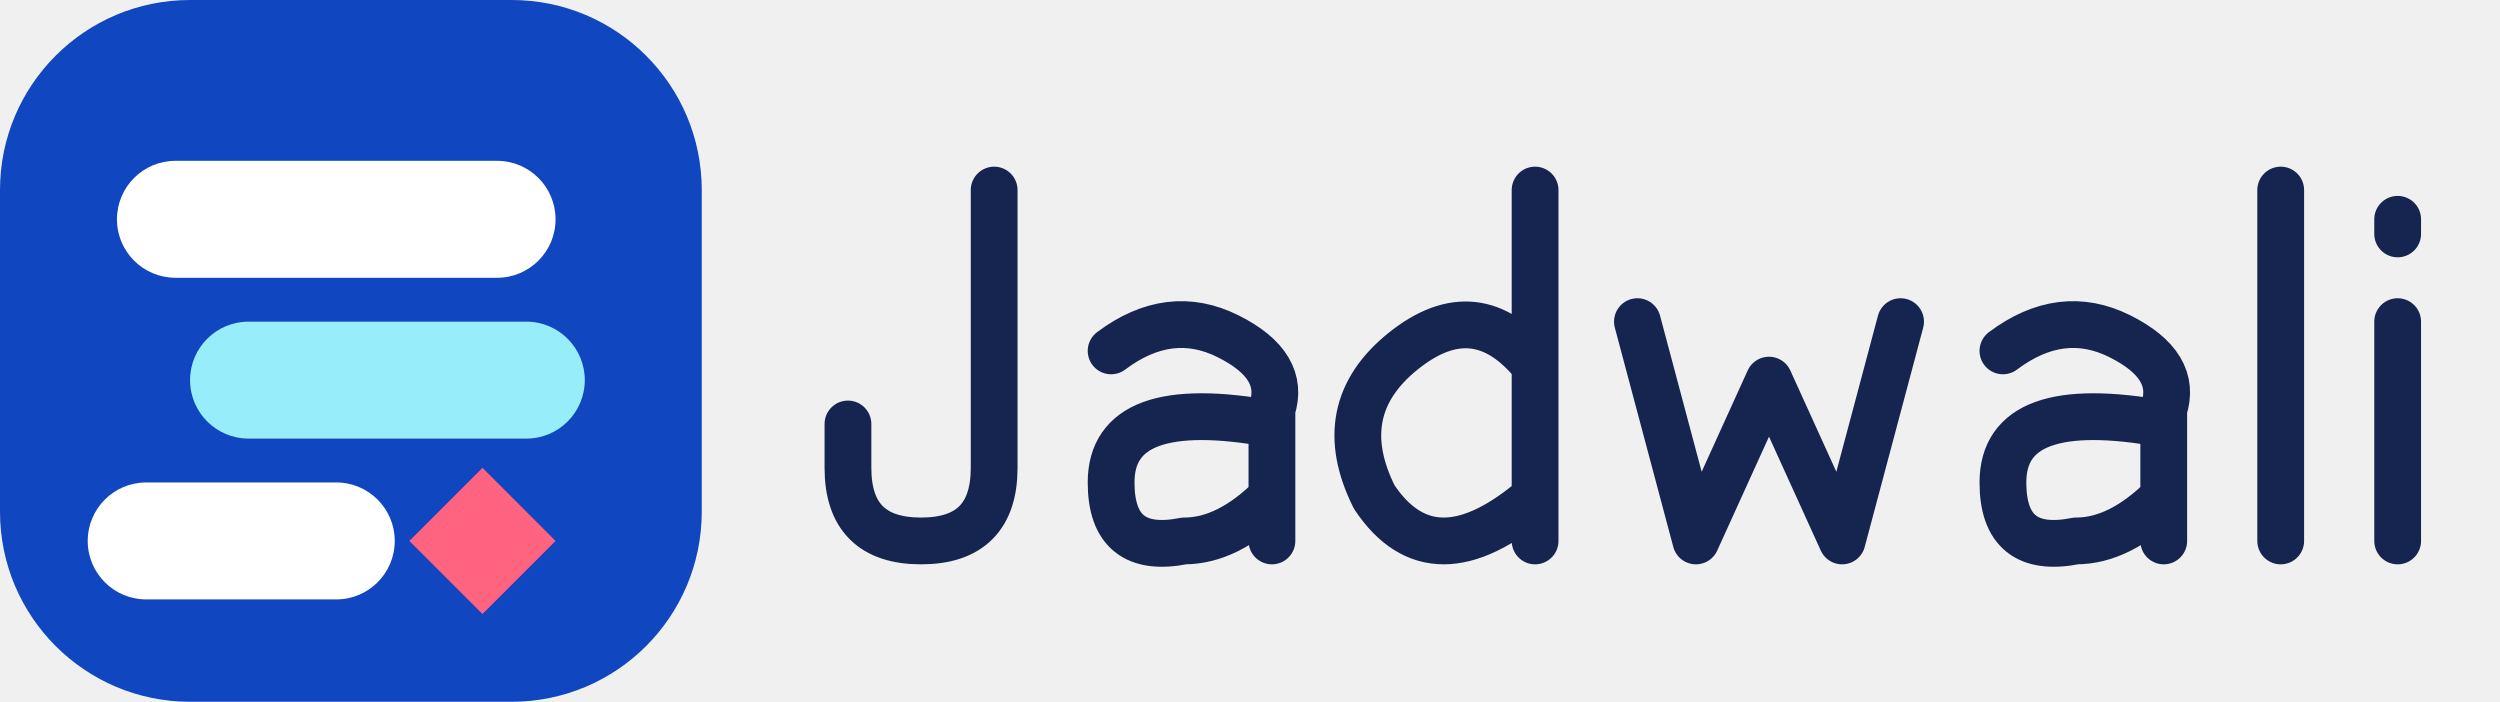
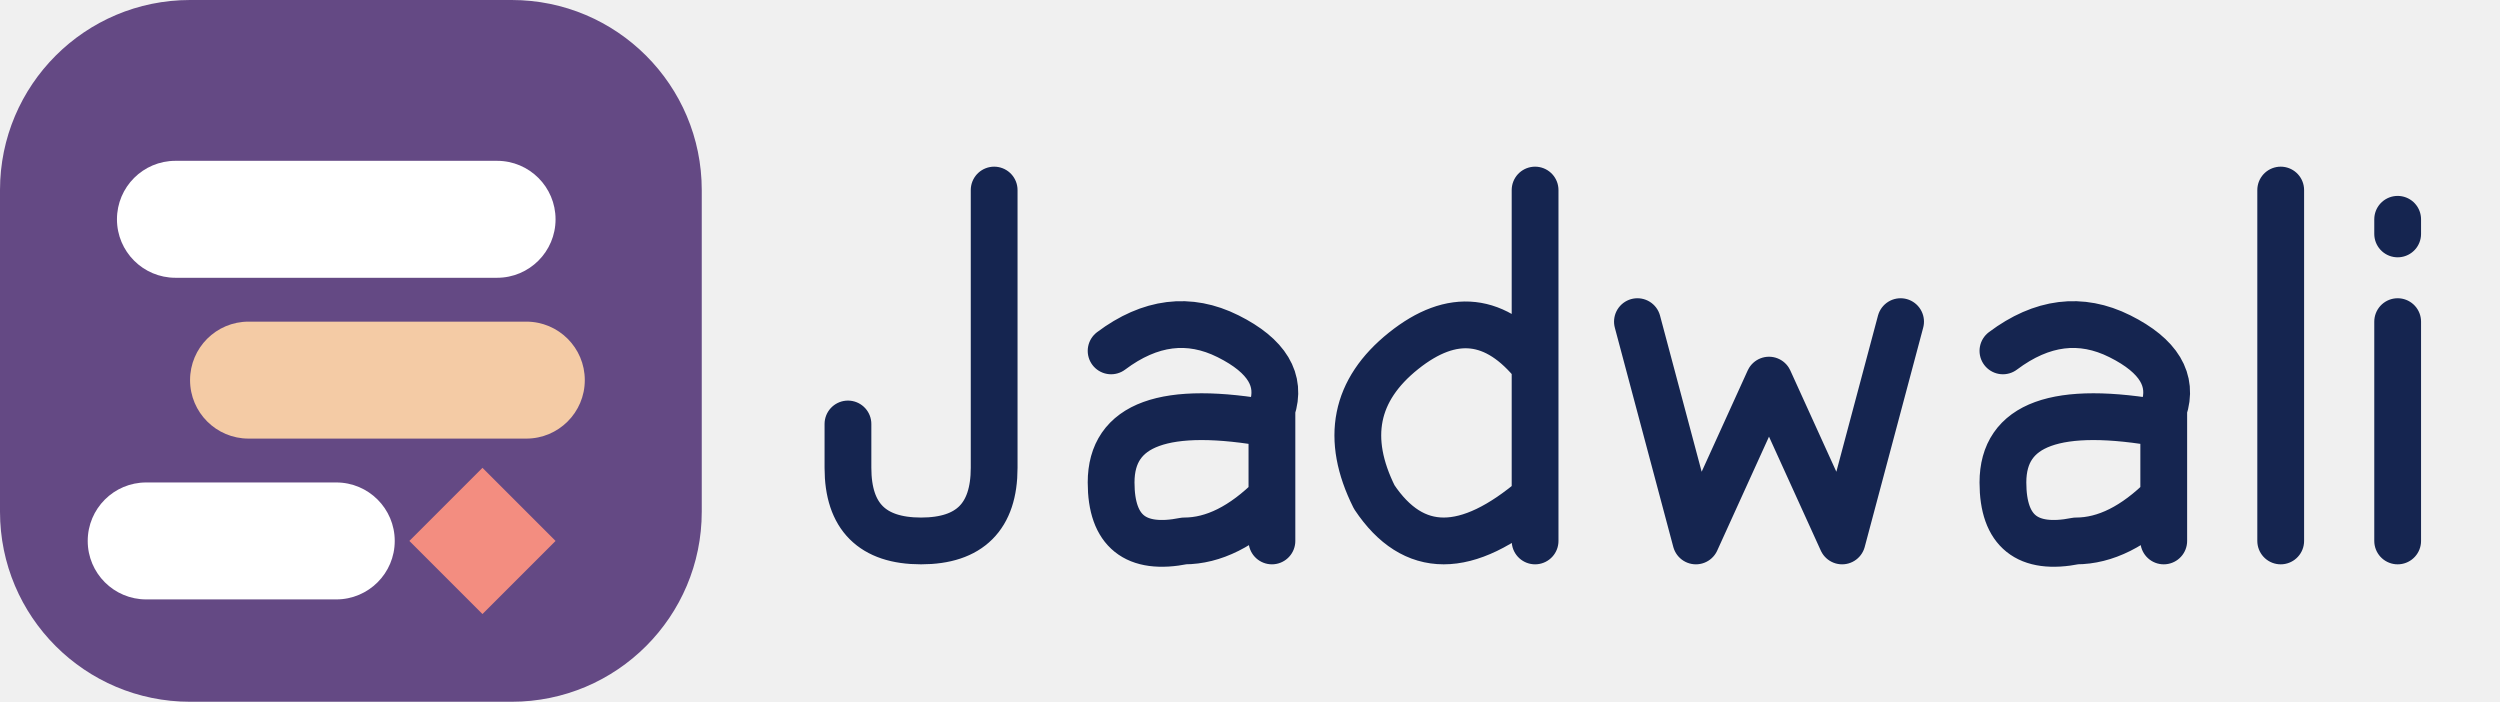
<svg xmlns="http://www.w3.org/2000/svg" viewBox="0 0 171 48" role="img" aria-label="Jadwali">
-   <rect width="48" height="48" rx="13" fill="#1046bf" />
+   <rect width="48" height="48" rx="13" fill="#644984" />
  <path fill="#fff" d="M12 11h22a4 4 0 0 1 0 8H12a4 4 0 0 1 0-8Z" />
-   <path fill="#97edfa" d="M17 22h19a4 4 0 0 1 0 8H17a4 4 0 0 1 0-8Z" />
+   <path fill="#f4cba5" d="M17 22h19a4 4 0 0 1 0 8H17a4 4 0 0 1 0-8Z" />
  <path fill="#fff" d="M10 33h13a4 4 0 0 1 0 8H10a4 4 0 0 1 0-8Z" />
-   <path fill="#ff6380" d="M33 32l5 5-5 5-5-5 5-5Z" />
+   <path fill="#f38d80" d="M33 32l5 5-5 5-5-5 5-5Z" />
  <path d="M58 29v3q0 5 5 5t5-5V13 M76 24q4-3 8-1t3 5v9m0-8q-11-2-11 4 0 5 5 4 3 0 6-3 M105 13v24m0-12q-4-5-9-1-5 4-2 10 4 6 11 0 M112 22l4 15 5-11 5 11 4-15 M137 24q4-3 8-1t3 5v9m0-8q-11-2-11 4 0 5 5 4 3 0 6-3 M156 13v24 M164 22v15m0-22v1" fill="none" stroke="#152550" stroke-width="3.2" stroke-linecap="round" stroke-linejoin="round" />
</svg>
